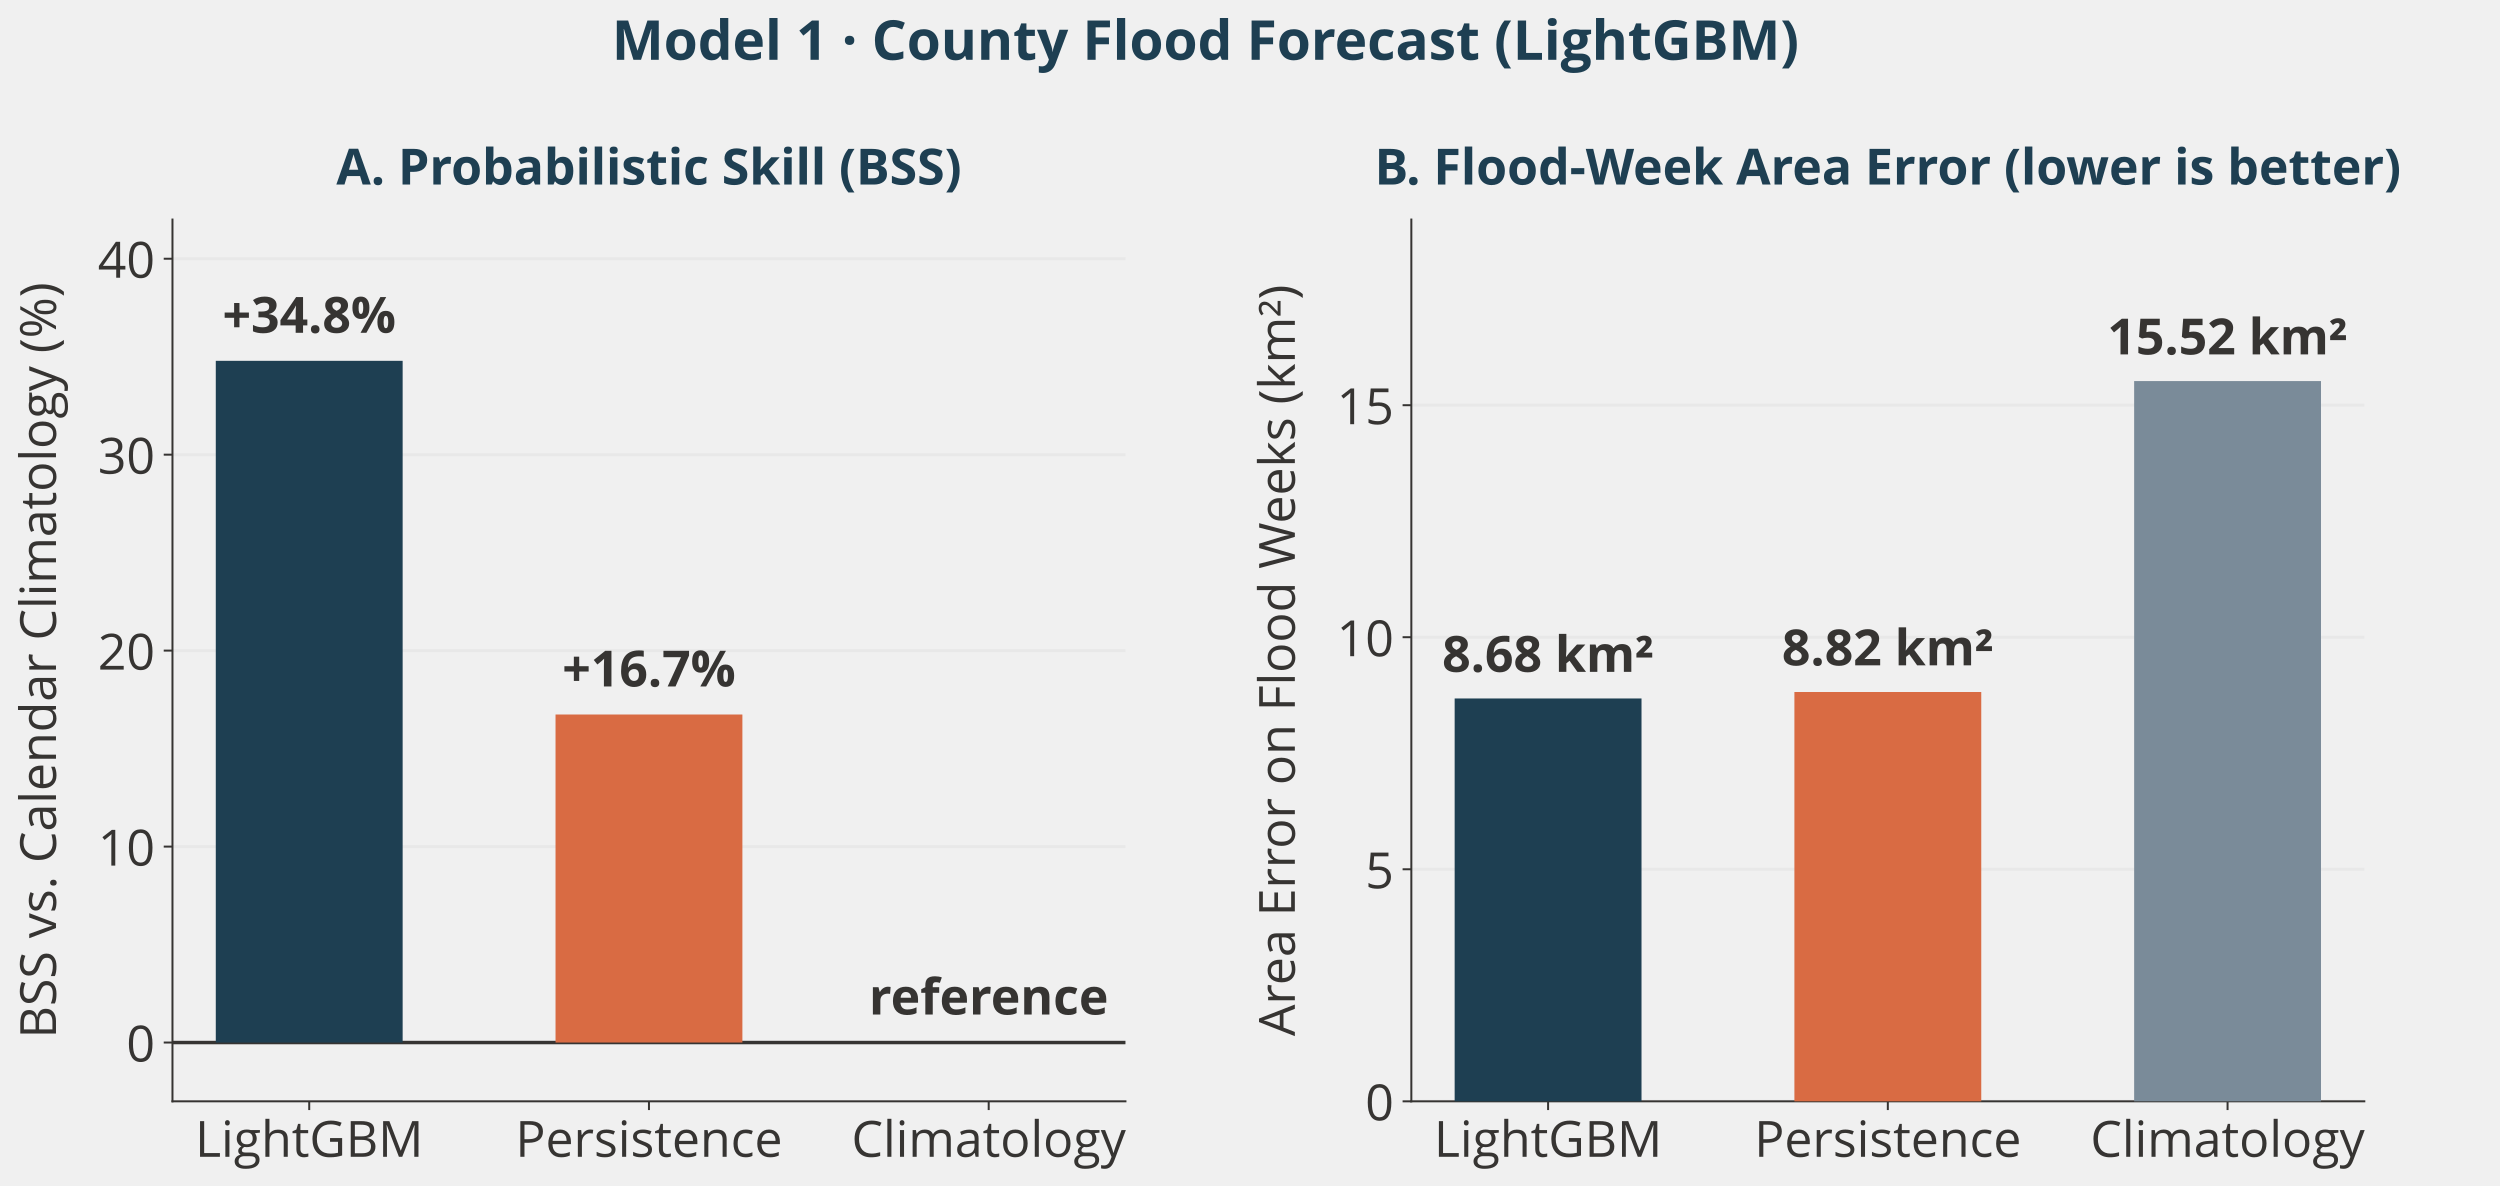
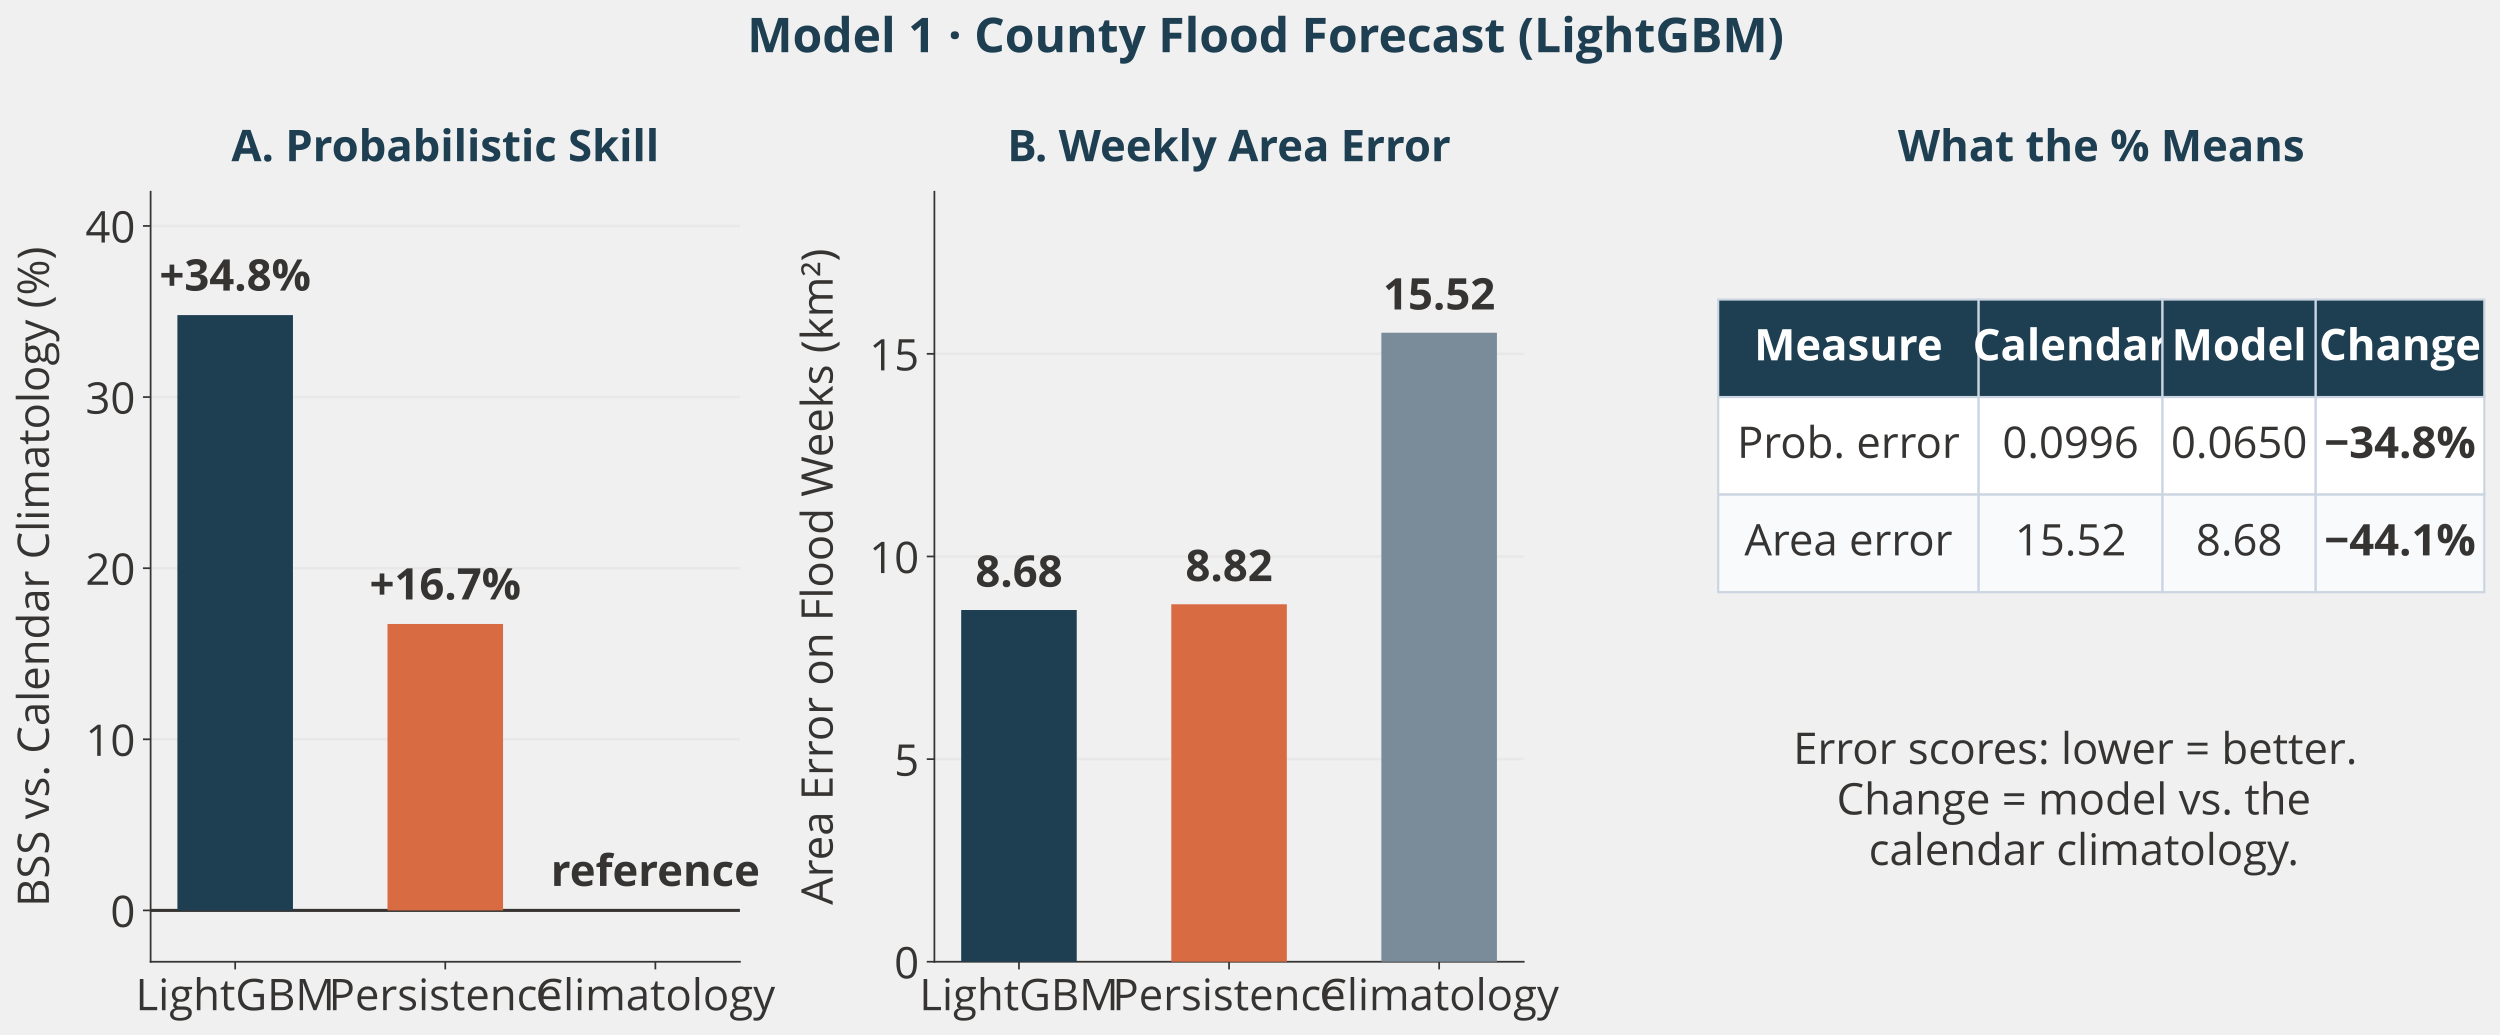
- <svg xmlns="http://www.w3.org/2000/svg" xmlns:xlink="http://www.w3.org/1999/xlink" width="1000.254pt" height="474.196pt" viewBox="0 0 1000.254 474.196" version="1.1">
+ <svg xmlns="http://www.w3.org/2000/svg" xmlns:xlink="http://www.w3.org/1999/xlink" width="1145.406pt" height="474.196pt" viewBox="0 0 1145.406 474.196" version="1.1">
  <defs>
    <style type="text/css">*{stroke-linejoin: round; stroke-linecap: butt}</style>
  </defs>
  <g id="figure_1">
    <g id="patch_1">
-       <path d="M 0 474.196  L 1000.254 474.196  L 1000.254 0  L 0 0  L 0 474.196  z " style="fill: none; opacity: 0" />
+       <path d="M 0 474.196  L 1145.406 474.196  L 1145.406 0  L 0 0  L 0 474.196  z " style="fill: none; opacity: 0" />
    </g>
    <g id="axes_1">
      <g id="patch_2">
-         <path d="M 69.006 440.64  L 450.293 440.64  L 450.293 87.84  L 69.006 87.84  L 69.006 440.64  z " style="fill: none" />
+         <path d="M 69.006 440.64  L 339.006 440.64  L 339.006 87.84  L 69.006 87.84  L 69.006 440.64  z " style="fill: none" />
      </g>
      <g id="matplotlib.axis_1">
        <g id="xtick_1">
          <g id="line2d_1">
            <defs>
-               <path id="m3a72549c46" d="M 0 0  L 0 3.5  " style="stroke: #363432; stroke-width: 0.8" />
+               <path id="m91d1c0419f" d="M 0 0  L 0 3.5  " style="stroke: #363432; stroke-width: 0.8" />
            </defs>
            <g>
-               <use xlink:href="#m3a72549c46" x="123.719" y="440.64" style="fill: #363432; stroke: #363432; stroke-width: 0.8" />
+               <use xlink:href="#m91d1c0419f" x="107.75" y="440.64" style="fill: #363432; stroke: #363432; stroke-width: 0.8" />
            </g>
          </g>
          <g id="text_1">
-             <text style="font-size: 20px; font-family: 'Open Sans', 'DejaVu Sans', 'Arial', sans-serif; text-anchor: middle; fill: #363432" x="123.719" y="462.837" transform="rotate(-0 123.7185 462.8369)">LightGBM</text>
+             <text style="font-size: 20px; font-family: 'Open Sans', 'DejaVu Sans', 'Arial', sans-serif; text-anchor: middle; fill: #363432" x="107.75" y="462.837" transform="rotate(-0 107.7496 462.8369)">LightGBM</text>
          </g>
        </g>
        <g id="xtick_2">
          <g id="line2d_2">
            <g>
-               <use xlink:href="#m3a72549c46" x="259.65" y="440.64" style="fill: #363432; stroke: #363432; stroke-width: 0.8" />
+               <use xlink:href="#m91d1c0419f" x="204.006" y="440.64" style="fill: #363432; stroke: #363432; stroke-width: 0.8" />
            </g>
          </g>
          <g id="text_2">
-             <text style="font-size: 20px; font-family: 'Open Sans', 'DejaVu Sans', 'Arial', sans-serif; text-anchor: middle; fill: #363432" x="259.65" y="462.837" transform="rotate(-0 259.6497 462.8369)">Persistence</text>
+             <text style="font-size: 20px; font-family: 'Open Sans', 'DejaVu Sans', 'Arial', sans-serif; text-anchor: middle; fill: #363432" x="204.006" y="462.837" transform="rotate(-0 204.0062 462.8369)">Persistence</text>
          </g>
        </g>
        <g id="xtick_3">
          <g id="line2d_3">
            <g>
-               <use xlink:href="#m3a72549c46" x="395.581" y="440.64" style="fill: #363432; stroke: #363432; stroke-width: 0.8" />
+               <use xlink:href="#m91d1c0419f" x="300.263" y="440.64" style="fill: #363432; stroke: #363432; stroke-width: 0.8" />
            </g>
          </g>
          <g id="text_3">
-             <text style="font-size: 20px; font-family: 'Open Sans', 'DejaVu Sans', 'Arial', sans-serif; text-anchor: middle; fill: #363432" x="395.581" y="462.837" transform="rotate(-0 395.5809 462.8369)">Climatology</text>
+             <text style="font-size: 20px; font-family: 'Open Sans', 'DejaVu Sans', 'Arial', sans-serif; text-anchor: middle; fill: #363432" x="300.263" y="462.837" transform="rotate(-0 300.2629 462.8369)">Climatology</text>
          </g>
        </g>
      </g>
      <g id="matplotlib.axis_2">
        <g id="ytick_1">
          <g id="line2d_4">
-             <path d="M 69.006 417.12  L 450.293 417.12  " clip-path="url(#pcbf50a4715)" style="fill: none; stroke: #e0e0e0; stroke-opacity: 0.5; stroke-width: 1.2; stroke-linecap: square" />
+             <path d="M 69.006 417.12  L 339.006 417.12  " clip-path="url(#pa9f3f5efcd)" style="fill: none; stroke: #e0e0e0; stroke-opacity: 0.5; stroke-width: 1.2; stroke-linecap: square" />
          </g>
          <g id="line2d_5">
            <defs>
-               <path id="m790b6451d2" d="M 0 0  L -3.5 0  " style="stroke: #363432; stroke-width: 0.8" />
+               <path id="m91d59b9c70" d="M 0 0  L -3.5 0  " style="stroke: #363432; stroke-width: 0.8" />
            </defs>
            <g>
-               <use xlink:href="#m790b6451d2" x="69.006" y="417.12" style="fill: #363432; stroke: #363432; stroke-width: 0.8" />
+               <use xlink:href="#m91d59b9c70" x="69.006" y="417.12" style="fill: #363432; stroke: #363432; stroke-width: 0.8" />
            </g>
          </g>
          <g id="text_4">
            <text style="font-size: 20px; font-family: 'Open Sans', 'DejaVu Sans', 'Arial', sans-serif; text-anchor: end; fill: #363432" x="62.006" y="424.718" transform="rotate(-0 62.00625 424.7184)">0</text>
          </g>
        </g>
        <g id="ytick_2">
          <g id="line2d_6">
-             <path d="M 69.006 338.72  L 450.293 338.72  " clip-path="url(#pcbf50a4715)" style="fill: none; stroke: #e0e0e0; stroke-opacity: 0.5; stroke-width: 1.2; stroke-linecap: square" />
+             <path d="M 69.006 338.72  L 339.006 338.72  " clip-path="url(#pa9f3f5efcd)" style="fill: none; stroke: #e0e0e0; stroke-opacity: 0.5; stroke-width: 1.2; stroke-linecap: square" />
          </g>
          <g id="line2d_7">
            <g>
-               <use xlink:href="#m790b6451d2" x="69.006" y="338.72" style="fill: #363432; stroke: #363432; stroke-width: 0.8" />
+               <use xlink:href="#m91d59b9c70" x="69.006" y="338.72" style="fill: #363432; stroke: #363432; stroke-width: 0.8" />
            </g>
          </g>
          <g id="text_5">
            <text style="font-size: 20px; font-family: 'Open Sans', 'DejaVu Sans', 'Arial', sans-serif; text-anchor: end; fill: #363432" x="62.006" y="346.318" transform="rotate(-0 62.00625 346.3184)">10</text>
          </g>
        </g>
        <g id="ytick_3">
          <g id="line2d_8">
-             <path d="M 69.006 260.32  L 450.293 260.32  " clip-path="url(#pcbf50a4715)" style="fill: none; stroke: #e0e0e0; stroke-opacity: 0.5; stroke-width: 1.2; stroke-linecap: square" />
+             <path d="M 69.006 260.32  L 339.006 260.32  " clip-path="url(#pa9f3f5efcd)" style="fill: none; stroke: #e0e0e0; stroke-opacity: 0.5; stroke-width: 1.2; stroke-linecap: square" />
          </g>
          <g id="line2d_9">
            <g>
-               <use xlink:href="#m790b6451d2" x="69.006" y="260.32" style="fill: #363432; stroke: #363432; stroke-width: 0.8" />
+               <use xlink:href="#m91d59b9c70" x="69.006" y="260.32" style="fill: #363432; stroke: #363432; stroke-width: 0.8" />
            </g>
          </g>
          <g id="text_6">
            <text style="font-size: 20px; font-family: 'Open Sans', 'DejaVu Sans', 'Arial', sans-serif; text-anchor: end; fill: #363432" x="62.006" y="267.918" transform="rotate(-0 62.00625 267.9184)">20</text>
          </g>
        </g>
        <g id="ytick_4">
          <g id="line2d_10">
-             <path d="M 69.006 181.92  L 450.293 181.92  " clip-path="url(#pcbf50a4715)" style="fill: none; stroke: #e0e0e0; stroke-opacity: 0.5; stroke-width: 1.2; stroke-linecap: square" />
+             <path d="M 69.006 181.92  L 339.006 181.92  " clip-path="url(#pa9f3f5efcd)" style="fill: none; stroke: #e0e0e0; stroke-opacity: 0.5; stroke-width: 1.2; stroke-linecap: square" />
          </g>
          <g id="line2d_11">
            <g>
-               <use xlink:href="#m790b6451d2" x="69.006" y="181.92" style="fill: #363432; stroke: #363432; stroke-width: 0.8" />
+               <use xlink:href="#m91d59b9c70" x="69.006" y="181.92" style="fill: #363432; stroke: #363432; stroke-width: 0.8" />
            </g>
          </g>
          <g id="text_7">
            <text style="font-size: 20px; font-family: 'Open Sans', 'DejaVu Sans', 'Arial', sans-serif; text-anchor: end; fill: #363432" x="62.006" y="189.518" transform="rotate(-0 62.00625 189.5184)">30</text>
          </g>
        </g>
        <g id="ytick_5">
          <g id="line2d_12">
-             <path d="M 69.006 103.52  L 450.293 103.52  " clip-path="url(#pcbf50a4715)" style="fill: none; stroke: #e0e0e0; stroke-opacity: 0.5; stroke-width: 1.2; stroke-linecap: square" />
+             <path d="M 69.006 103.52  L 339.006 103.52  " clip-path="url(#pa9f3f5efcd)" style="fill: none; stroke: #e0e0e0; stroke-opacity: 0.5; stroke-width: 1.2; stroke-linecap: square" />
          </g>
          <g id="line2d_13">
            <g>
-               <use xlink:href="#m790b6451d2" x="69.006" y="103.52" style="fill: #363432; stroke: #363432; stroke-width: 0.8" />
+               <use xlink:href="#m91d59b9c70" x="69.006" y="103.52" style="fill: #363432; stroke: #363432; stroke-width: 0.8" />
            </g>
          </g>
          <g id="text_8">
            <text style="font-size: 20px; font-family: 'Open Sans', 'DejaVu Sans', 'Arial', sans-serif; text-anchor: end; fill: #363432" x="62.006" y="111.118" transform="rotate(-0 62.00625 111.1184)">40</text>
          </g>
        </g>
        <g id="text_9">
          <text style="font-size: 20px; font-family: 'Open Sans', 'DejaVu Sans', 'Arial', sans-serif; text-anchor: middle; fill: #363432" x="22.397" y="264.24" transform="rotate(-90 22.39688 264.24)">BSS vs. Calendar Climatology (%)</text>
        </g>
      </g>
      <g id="line2d_14">
-         <path d="M 69.006 417.12  L 450.293 417.12  " clip-path="url(#pcbf50a4715)" style="fill: none; stroke: #363432; stroke-width: 1.4; stroke-linecap: square" />
+         <path d="M 69.006 417.12  L 339.006 417.12  " clip-path="url(#pa9f3f5efcd)" style="fill: none; stroke: #363432; stroke-width: 1.4; stroke-linecap: square" />
      </g>
      <g id="patch_3">
        <path d="M 69.006 440.64  L 69.006 87.84  " style="fill: none; stroke: #363432; stroke-width: 0.8; stroke-linejoin: miter; stroke-linecap: square" />
      </g>
      <g id="patch_4">
-         <path d="M 69.006 440.64  L 450.293 440.64  " style="fill: none; stroke: #363432; stroke-width: 0.8; stroke-linejoin: miter; stroke-linecap: square" />
+         <path d="M 69.006 440.64  L 339.006 440.64  " style="fill: none; stroke: #363432; stroke-width: 0.8; stroke-linejoin: miter; stroke-linecap: square" />
      </g>
      <g id="patch_5">
-         <path d="M 86.337 417.12  L 161.1 417.12  L 161.1 144.366  L 86.337 144.366  z " clip-path="url(#pcbf50a4715)" style="fill: #1e3f52" />
+         <path d="M 81.279 417.12  L 134.22 417.12  L 134.22 144.366  L 81.279 144.366  z " clip-path="url(#pa9f3f5efcd)" style="fill: #1e3f52" />
      </g>
      <g id="patch_6">
-         <path d="M 222.269 417.12  L 297.031 417.12  L 297.031 285.878  L 222.269 285.878  z " clip-path="url(#pcbf50a4715)" style="fill: #d96b43" />
+         <path d="M 177.536 417.12  L 230.477 417.12  L 230.477 285.878  L 177.536 285.878  z " clip-path="url(#pa9f3f5efcd)" style="fill: #d96b43" />
      </g>
      <g id="patch_7">
-         <path d="M 358.2 417.12  L 432.962 417.12  L 432.962 417.12  L 358.2 417.12  z " clip-path="url(#pcbf50a4715)" style="fill: #7a8b99" />
+         <path d="M 273.792 417.12  L 326.734 417.12  L 326.734 417.12  L 273.792 417.12  z " clip-path="url(#pa9f3f5efcd)" style="fill: #7a8b99" />
      </g>
      <g id="text_10">
-         <text style="font-weight: 700; font-size: 20px; font-family: 'Open Sans', 'DejaVu Sans', 'Arial', sans-serif; text-anchor: middle; fill: #363432" x="123.719" y="133.151" transform="rotate(-0 123.7185 133.151)">+34.8%</text>
+         <text style="font-weight: 700; font-size: 20px; font-family: 'Open Sans', 'DejaVu Sans', 'Arial', sans-serif; text-anchor: middle; fill: #363432" x="107.75" y="133.151" transform="rotate(-0 107.7496 133.151)">+34.8%</text>
      </g>
      <g id="text_11">
-         <text style="font-weight: 700; font-size: 20px; font-family: 'Open Sans', 'DejaVu Sans', 'Arial', sans-serif; text-anchor: middle; fill: #363432" x="259.65" y="274.663" transform="rotate(-0 259.6497 274.663)">+16.7%</text>
+         <text style="font-weight: 700; font-size: 20px; font-family: 'Open Sans', 'DejaVu Sans', 'Arial', sans-serif; text-anchor: middle; fill: #363432" x="204.006" y="274.663" transform="rotate(-0 204.0062 274.663)">+16.7%</text>
      </g>
      <g id="text_12">
-         <text style="font-weight: 700; font-size: 20px; font-family: 'Open Sans', 'DejaVu Sans', 'Arial', sans-serif; text-anchor: middle; fill: #363432" x="395.581" y="405.905" transform="rotate(-0 395.5809 405.9046)">reference</text>
+         <text style="font-weight: 700; font-size: 20px; font-family: 'Open Sans', 'DejaVu Sans', 'Arial', sans-serif; text-anchor: middle; fill: #363432" x="300.263" y="405.905" transform="rotate(-0 300.2629 405.9046)">reference</text>
      </g>
      <g id="text_13">
-         <text style="font-weight: 700; font-size: 20px; font-family: 'Open Sans', 'DejaVu Sans', 'Arial', sans-serif; text-anchor: middle; fill: #1e3f52" x="259.65" y="73.84" transform="rotate(-0 259.6497 73.84)">A. Probabilistic Skill (BSS)</text>
+         <text style="font-weight: 700; font-size: 20px; font-family: 'Open Sans', 'DejaVu Sans', 'Arial', sans-serif; text-anchor: middle; fill: #1e3f52" x="204.006" y="73.84" transform="rotate(-0 204.0062 73.84)">A. Probabilistic Skill</text>
      </g>
    </g>
    <g id="axes_2">
      <g id="patch_8">
-         <path d="M 564.679 440.64  L 945.966 440.64  L 945.966 87.84  L 564.679 87.84  L 564.679 440.64  z " style="fill: none" />
+         <path d="M 428.106 440.64  L 698.106 440.64  L 698.106 87.84  L 428.106 87.84  L 428.106 440.64  z " style="fill: none" />
      </g>
      <g id="matplotlib.axis_3">
        <g id="xtick_4">
          <g id="line2d_15">
            <g>
-               <use xlink:href="#m3a72549c46" x="619.392" y="440.64" style="fill: #363432; stroke: #363432; stroke-width: 0.8" />
+               <use xlink:href="#m91d1c0419f" x="466.85" y="440.64" style="fill: #363432; stroke: #363432; stroke-width: 0.8" />
            </g>
          </g>
          <g id="text_14">
-             <text style="font-size: 20px; font-family: 'Open Sans', 'DejaVu Sans', 'Arial', sans-serif; text-anchor: middle; fill: #363432" x="619.392" y="462.837" transform="rotate(-0 619.3916 462.8369)">LightGBM</text>
+             <text style="font-size: 20px; font-family: 'Open Sans', 'DejaVu Sans', 'Arial', sans-serif; text-anchor: middle; fill: #363432" x="466.85" y="462.837" transform="rotate(-0 466.8496 462.8369)">LightGBM</text>
          </g>
        </g>
        <g id="xtick_5">
          <g id="line2d_16">
            <g>
-               <use xlink:href="#m3a72549c46" x="755.323" y="440.64" style="fill: #363432; stroke: #363432; stroke-width: 0.8" />
+               <use xlink:href="#m91d1c0419f" x="563.106" y="440.64" style="fill: #363432; stroke: #363432; stroke-width: 0.8" />
            </g>
          </g>
          <g id="text_15">
-             <text style="font-size: 20px; font-family: 'Open Sans', 'DejaVu Sans', 'Arial', sans-serif; text-anchor: middle; fill: #363432" x="755.323" y="462.837" transform="rotate(-0 755.3228 462.8369)">Persistence</text>
+             <text style="font-size: 20px; font-family: 'Open Sans', 'DejaVu Sans', 'Arial', sans-serif; text-anchor: middle; fill: #363432" x="563.106" y="462.837" transform="rotate(-0 563.1063 462.8369)">Persistence</text>
          </g>
        </g>
        <g id="xtick_6">
          <g id="line2d_17">
            <g>
-               <use xlink:href="#m3a72549c46" x="891.254" y="440.64" style="fill: #363432; stroke: #363432; stroke-width: 0.8" />
+               <use xlink:href="#m91d1c0419f" x="659.363" y="440.64" style="fill: #363432; stroke: #363432; stroke-width: 0.8" />
            </g>
          </g>
          <g id="text_16">
-             <text style="font-size: 20px; font-family: 'Open Sans', 'DejaVu Sans', 'Arial', sans-serif; text-anchor: middle; fill: #363432" x="891.254" y="462.837" transform="rotate(-0 891.254 462.8369)">Climatology</text>
+             <text style="font-size: 20px; font-family: 'Open Sans', 'DejaVu Sans', 'Arial', sans-serif; text-anchor: middle; fill: #363432" x="659.363" y="462.837" transform="rotate(-0 659.3629 462.8369)">Climatology</text>
          </g>
        </g>
      </g>
      <g id="matplotlib.axis_4">
        <g id="ytick_6">
          <g id="line2d_18">
-             <path d="M 564.679 440.64  L 945.966 440.64  " clip-path="url(#p64955ba904)" style="fill: none; stroke: #e0e0e0; stroke-opacity: 0.5; stroke-width: 1.2; stroke-linecap: square" />
+             <path d="M 428.106 440.64  L 698.106 440.64  " clip-path="url(#pc1e1d844f1)" style="fill: none; stroke: #e0e0e0; stroke-opacity: 0.5; stroke-width: 1.2; stroke-linecap: square" />
          </g>
          <g id="line2d_19">
            <g>
-               <use xlink:href="#m790b6451d2" x="564.679" y="440.64" style="fill: #363432; stroke: #363432; stroke-width: 0.8" />
+               <use xlink:href="#m91d59b9c70" x="428.106" y="440.64" style="fill: #363432; stroke: #363432; stroke-width: 0.8" />
            </g>
          </g>
          <g id="text_17">
-             <text style="font-size: 20px; font-family: 'Open Sans', 'DejaVu Sans', 'Arial', sans-serif; text-anchor: end; fill: #363432" x="557.679" y="448.238" transform="rotate(-0 557.6793 448.2384)">0</text>
+             <text style="font-size: 20px; font-family: 'Open Sans', 'DejaVu Sans', 'Arial', sans-serif; text-anchor: end; fill: #363432" x="421.106" y="448.238" transform="rotate(-0 421.1062 448.2384)">0</text>
          </g>
        </g>
        <g id="ytick_7">
          <g id="line2d_20">
-             <path d="M 564.679 347.798  L 945.966 347.798  " clip-path="url(#p64955ba904)" style="fill: none; stroke: #e0e0e0; stroke-opacity: 0.5; stroke-width: 1.2; stroke-linecap: square" />
+             <path d="M 428.106 347.798  L 698.106 347.798  " clip-path="url(#pc1e1d844f1)" style="fill: none; stroke: #e0e0e0; stroke-opacity: 0.5; stroke-width: 1.2; stroke-linecap: square" />
          </g>
          <g id="line2d_21">
            <g>
-               <use xlink:href="#m790b6451d2" x="564.679" y="347.798" style="fill: #363432; stroke: #363432; stroke-width: 0.8" />
+               <use xlink:href="#m91d59b9c70" x="428.106" y="347.798" style="fill: #363432; stroke: #363432; stroke-width: 0.8" />
            </g>
          </g>
          <g id="text_18">
-             <text style="font-size: 20px; font-family: 'Open Sans', 'DejaVu Sans', 'Arial', sans-serif; text-anchor: end; fill: #363432" x="557.679" y="355.396" transform="rotate(-0 557.6793 355.3963)">5</text>
+             <text style="font-size: 20px; font-family: 'Open Sans', 'DejaVu Sans', 'Arial', sans-serif; text-anchor: end; fill: #363432" x="421.106" y="355.396" transform="rotate(-0 421.1062 355.3963)">5</text>
          </g>
        </g>
        <g id="ytick_8">
          <g id="line2d_22">
-             <path d="M 564.679 254.956  L 945.966 254.956  " clip-path="url(#p64955ba904)" style="fill: none; stroke: #e0e0e0; stroke-opacity: 0.5; stroke-width: 1.2; stroke-linecap: square" />
+             <path d="M 428.106 254.956  L 698.106 254.956  " clip-path="url(#pc1e1d844f1)" style="fill: none; stroke: #e0e0e0; stroke-opacity: 0.5; stroke-width: 1.2; stroke-linecap: square" />
          </g>
          <g id="line2d_23">
            <g>
-               <use xlink:href="#m790b6451d2" x="564.679" y="254.956" style="fill: #363432; stroke: #363432; stroke-width: 0.8" />
+               <use xlink:href="#m91d59b9c70" x="428.106" y="254.956" style="fill: #363432; stroke: #363432; stroke-width: 0.8" />
            </g>
          </g>
          <g id="text_19">
-             <text style="font-size: 20px; font-family: 'Open Sans', 'DejaVu Sans', 'Arial', sans-serif; text-anchor: end; fill: #363432" x="557.679" y="262.554" transform="rotate(-0 557.6793 262.5542)">10</text>
+             <text style="font-size: 20px; font-family: 'Open Sans', 'DejaVu Sans', 'Arial', sans-serif; text-anchor: end; fill: #363432" x="421.106" y="262.554" transform="rotate(-0 421.1062 262.5542)">10</text>
          </g>
        </g>
        <g id="ytick_9">
          <g id="line2d_24">
-             <path d="M 564.679 162.114  L 945.966 162.114  " clip-path="url(#p64955ba904)" style="fill: none; stroke: #e0e0e0; stroke-opacity: 0.5; stroke-width: 1.2; stroke-linecap: square" />
+             <path d="M 428.106 162.114  L 698.106 162.114  " clip-path="url(#pc1e1d844f1)" style="fill: none; stroke: #e0e0e0; stroke-opacity: 0.5; stroke-width: 1.2; stroke-linecap: square" />
          </g>
          <g id="line2d_25">
            <g>
-               <use xlink:href="#m790b6451d2" x="564.679" y="162.114" style="fill: #363432; stroke: #363432; stroke-width: 0.8" />
+               <use xlink:href="#m91d59b9c70" x="428.106" y="162.114" style="fill: #363432; stroke: #363432; stroke-width: 0.8" />
            </g>
          </g>
          <g id="text_20">
-             <text style="font-size: 20px; font-family: 'Open Sans', 'DejaVu Sans', 'Arial', sans-serif; text-anchor: end; fill: #363432" x="557.679" y="169.712" transform="rotate(-0 557.6793 169.7121)">15</text>
+             <text style="font-size: 20px; font-family: 'Open Sans', 'DejaVu Sans', 'Arial', sans-serif; text-anchor: end; fill: #363432" x="421.106" y="169.712" transform="rotate(-0 421.1062 169.7121)">15</text>
          </g>
        </g>
        <g id="text_21">
-           <text style="font-size: 20px; font-family: 'Open Sans', 'DejaVu Sans', 'Arial', sans-serif; text-anchor: middle; fill: #363432" x="518.07" y="264.24" transform="rotate(-90 518.0699 264.24)">Area Error on Flood Weeks (km²)</text>
+           <text style="font-size: 20px; font-family: 'Open Sans', 'DejaVu Sans', 'Arial', sans-serif; text-anchor: middle; fill: #363432" x="381.497" y="264.24" transform="rotate(-90 381.4969 264.24)">Area Error on Flood Weeks (km²)</text>
        </g>
      </g>
      <g id="patch_9">
-         <path d="M 564.679 440.64  L 564.679 87.84  " style="fill: none; stroke: #363432; stroke-width: 0.8; stroke-linejoin: miter; stroke-linecap: square" />
+         <path d="M 428.106 440.64  L 428.106 87.84  " style="fill: none; stroke: #363432; stroke-width: 0.8; stroke-linejoin: miter; stroke-linecap: square" />
      </g>
      <g id="patch_10">
-         <path d="M 564.679 440.64  L 945.966 440.64  " style="fill: none; stroke: #363432; stroke-width: 0.8; stroke-linejoin: miter; stroke-linecap: square" />
+         <path d="M 428.106 440.64  L 698.106 440.64  " style="fill: none; stroke: #363432; stroke-width: 0.8; stroke-linejoin: miter; stroke-linecap: square" />
      </g>
      <g id="patch_11">
-         <path d="M 582.011 440.64  L 656.773 440.64  L 656.773 279.466  L 582.011 279.466  z " clip-path="url(#p64955ba904)" style="fill: #1e3f52" />
+         <path d="M 440.379 440.64  L 493.32 440.64  L 493.32 279.466  L 440.379 279.466  z " clip-path="url(#pc1e1d844f1)" style="fill: #1e3f52" />
      </g>
      <g id="patch_12">
-         <path d="M 717.942 440.64  L 792.704 440.64  L 792.704 276.867  L 717.942 276.867  z " clip-path="url(#p64955ba904)" style="fill: #d96b43" />
+         <path d="M 536.636 440.64  L 589.577 440.64  L 589.577 276.867  L 536.636 276.867  z " clip-path="url(#pc1e1d844f1)" style="fill: #d96b43" />
      </g>
      <g id="patch_13">
-         <path d="M 853.873 440.64  L 928.635 440.64  L 928.635 152.458  L 853.873 152.458  z " clip-path="url(#p64955ba904)" style="fill: #7a8b99" />
+         <path d="M 632.892 440.64  L 685.834 440.64  L 685.834 152.458  L 632.892 152.458  z " clip-path="url(#pc1e1d844f1)" style="fill: #7a8b99" />
      </g>
      <g id="text_22">
-         <text style="font-weight: 700; font-size: 20px; font-family: 'Open Sans', 'DejaVu Sans', 'Arial', sans-serif; text-anchor: middle; fill: #363432" x="619.392" y="268.808" transform="rotate(-0 619.3916 268.8078)">8.68 km²</text>
+         <text style="font-weight: 700; font-size: 20px; font-family: 'Open Sans', 'DejaVu Sans', 'Arial', sans-serif; text-anchor: middle; fill: #363432" x="466.85" y="268.808" transform="rotate(-0 466.8496 268.8078)">8.68</text>
      </g>
      <g id="text_23">
-         <text style="font-weight: 700; font-size: 20px; font-family: 'Open Sans', 'DejaVu Sans', 'Arial', sans-serif; text-anchor: middle; fill: #363432" x="755.323" y="266.208" transform="rotate(-0 755.3228 266.2082)">8.82 km²</text>
+         <text style="font-weight: 700; font-size: 20px; font-family: 'Open Sans', 'DejaVu Sans', 'Arial', sans-serif; text-anchor: middle; fill: #363432" x="563.106" y="266.208" transform="rotate(-0 563.1063 266.2082)">8.82</text>
      </g>
      <g id="text_24">
-         <text style="font-weight: 700; font-size: 20px; font-family: 'Open Sans', 'DejaVu Sans', 'Arial', sans-serif; text-anchor: middle; fill: #363432" x="891.254" y="141.8" transform="rotate(-0 891.254 141.7998)">15.52 km²</text>
+         <text style="font-weight: 700; font-size: 20px; font-family: 'Open Sans', 'DejaVu Sans', 'Arial', sans-serif; text-anchor: middle; fill: #363432" x="659.363" y="141.8" transform="rotate(-0 659.3629 141.7998)">15.52</text>
      </g>
      <g id="text_25">
-         <text style="font-weight: 700; font-size: 20px; font-family: 'Open Sans', 'DejaVu Sans', 'Arial', sans-serif; text-anchor: middle; fill: #1e3f52" x="755.323" y="73.84" transform="rotate(-0 755.3228 73.84)">B. Flood-Week Area Error (lower is better)</text>
-       </g>
-     </g>
-     <g id="text_26">
-       <text style="font-weight: 700; font-size: 22px; font-family: 'Open Sans', 'DejaVu Sans', 'Arial', sans-serif; text-anchor: middle; fill: #1e3f52" x="482.286" y="23.917" transform="rotate(-0 482.2862 23.91656)">Model 1 · County Flood Forecast (LightGBM)</text>
+         <text style="font-weight: 700; font-size: 20px; font-family: 'Open Sans', 'DejaVu Sans', 'Arial', sans-serif; text-anchor: middle; fill: #1e3f52" x="563.106" y="73.84" transform="rotate(-0 563.1063 73.84)">B. Weekly Area Error</text>
+       </g>
+     </g>
+     <g id="axes_3">
+       <g id="table_1">
+         <g id="patch_14">
+           <path d="M 787.206 181.92  L 906.546 181.92  L 906.546 137.232  L 787.206 137.232  z " style="fill: #1e3f52; stroke: #cbd5e1; stroke-linejoin: miter" />
+         </g>
+         <g id="text_26">
+           <text style="font-weight: 700; font-size: 20px; font-family: 'Open Sans', 'DejaVu Sans', 'Arial', sans-serif; text-anchor: middle; fill: #ffffff" x="846.876" y="165.095" transform="rotate(-0 846.8763 165.0948)">Measure</text>
+         </g>
+         <g id="patch_15">
+           <path d="M 906.546 181.92  L 990.786 181.92  L 990.786 137.232  L 906.546 137.232  z " style="fill: #1e3f52; stroke: #cbd5e1; stroke-linejoin: miter" />
+         </g>
+         <g id="text_27">
+           <text style="font-weight: 700; font-size: 20px; font-family: 'Open Sans', 'DejaVu Sans', 'Arial', sans-serif; text-anchor: middle; fill: #ffffff" x="948.666" y="165.095" transform="rotate(-0 948.6662 165.0948)">Calendar</text>
+         </g>
+         <g id="patch_16">
+           <path d="M 990.786 181.92  L 1060.986 181.92  L 1060.986 137.232  L 990.786 137.232  z " style="fill: #1e3f52; stroke: #cbd5e1; stroke-linejoin: miter" />
+         </g>
+         <g id="text_28">
+           <text style="font-weight: 700; font-size: 20px; font-family: 'Open Sans', 'DejaVu Sans', 'Arial', sans-serif; text-anchor: middle; fill: #ffffff" x="1025.886" y="165.095" transform="rotate(-0 1025.886 165.0948)">Model</text>
+         </g>
+         <g id="patch_17">
+           <path d="M 1060.986 181.92  L 1138.206 181.92  L 1138.206 137.232  L 1060.986 137.232  z " style="fill: #1e3f52; stroke: #cbd5e1; stroke-linejoin: miter" />
+         </g>
+         <g id="text_29">
+           <text style="font-weight: 700; font-size: 20px; font-family: 'Open Sans', 'DejaVu Sans', 'Arial', sans-serif; text-anchor: middle; fill: #ffffff" x="1099.596" y="165.017" transform="rotate(-0 1099.596 165.0166)">Change</text>
+         </g>
+         <g id="patch_18">
+           <path d="M 787.206 226.608  L 906.546 226.608  L 906.546 181.92  L 787.206 181.92  z " style="fill: #ffffff; stroke: #cbd5e1; stroke-linejoin: miter" />
+         </g>
+         <g id="text_30">
+           <text style="font-size: 20px; font-family: 'Open Sans', 'DejaVu Sans', 'Arial', sans-serif; text-anchor: middle; fill: #363432" x="846.876" y="209.783" transform="rotate(-0 846.8763 209.7827)">Prob. error</text>
+         </g>
+         <g id="patch_19">
+           <path d="M 906.546 226.608  L 990.786 226.608  L 990.786 181.92  L 906.546 181.92  z " style="fill: #ffffff; stroke: #cbd5e1; stroke-linejoin: miter" />
+         </g>
+         <g id="text_31">
+           <text style="font-size: 20px; font-family: 'Open Sans', 'DejaVu Sans', 'Arial', sans-serif; text-anchor: middle; fill: #363432" x="948.666" y="209.783" transform="rotate(-0 948.6662 209.7827)">0.0996</text>
+         </g>
+         <g id="patch_20">
+           <path d="M 990.786 226.608  L 1060.986 226.608  L 1060.986 181.92  L 990.786 181.92  z " style="fill: #ffffff; stroke: #cbd5e1; stroke-linejoin: miter" />
+         </g>
+         <g id="text_32">
+           <text style="font-size: 20px; font-family: 'Open Sans', 'DejaVu Sans', 'Arial', sans-serif; text-anchor: middle; fill: #363432" x="1025.886" y="209.783" transform="rotate(-0 1025.886 209.7827)">0.0650</text>
+         </g>
+         <g id="patch_21">
+           <path d="M 1060.986 226.608  L 1138.206 226.608  L 1138.206 181.92  L 1060.986 181.92  z " style="fill: #ffffff; stroke: #cbd5e1; stroke-linejoin: miter" />
+         </g>
+         <g id="text_33">
+           <text style="font-weight: 700; font-size: 20px; font-family: 'Open Sans', 'DejaVu Sans', 'Arial', sans-serif; text-anchor: middle; fill: #363432" x="1099.596" y="209.783" transform="rotate(-0 1099.596 209.7827)">−34.8%</text>
+         </g>
+         <g id="patch_22">
+           <path d="M 787.206 271.296  L 906.546 271.296  L 906.546 226.608  L 787.206 226.608  z " style="fill: #f8fafc; stroke: #cbd5e1; stroke-linejoin: miter" />
+         </g>
+         <g id="text_34">
+           <text style="font-size: 20px; font-family: 'Open Sans', 'DejaVu Sans', 'Arial', sans-serif; text-anchor: middle; fill: #363432" x="846.876" y="254.471" transform="rotate(-0 846.8763 254.4708)">Area error</text>
+         </g>
+         <g id="patch_23">
+           <path d="M 906.546 271.296  L 990.786 271.296  L 990.786 226.608  L 906.546 226.608  z " style="fill: #f8fafc; stroke: #cbd5e1; stroke-linejoin: miter" />
+         </g>
+         <g id="text_35">
+           <text style="font-size: 20px; font-family: 'Open Sans', 'DejaVu Sans', 'Arial', sans-serif; text-anchor: middle; fill: #363432" x="948.666" y="254.471" transform="rotate(-0 948.6662 254.4708)">15.52</text>
+         </g>
+         <g id="patch_24">
+           <path d="M 990.786 271.296  L 1060.986 271.296  L 1060.986 226.608  L 990.786 226.608  z " style="fill: #f8fafc; stroke: #cbd5e1; stroke-linejoin: miter" />
+         </g>
+         <g id="text_36">
+           <text style="font-size: 20px; font-family: 'Open Sans', 'DejaVu Sans', 'Arial', sans-serif; text-anchor: middle; fill: #363432" x="1025.886" y="254.471" transform="rotate(-0 1025.886 254.4708)">8.68</text>
+         </g>
+         <g id="patch_25">
+           <path d="M 1060.986 271.296  L 1138.206 271.296  L 1138.206 226.608  L 1060.986 226.608  z " style="fill: #f8fafc; stroke: #cbd5e1; stroke-linejoin: miter" />
+         </g>
+         <g id="text_37">
+           <text style="font-weight: 700; font-size: 20px; font-family: 'Open Sans', 'DejaVu Sans', 'Arial', sans-serif; text-anchor: middle; fill: #363432" x="1099.596" y="254.471" transform="rotate(-0 1099.596 254.4708)">−44.1%</text>
+         </g>
+       </g>
+       <g id="text_38">
+         <text style="font-size: 20px; font-family: 'Open Sans', 'DejaVu Sans', 'Arial', sans-serif; fill: #363432" transform="translate(821.5891 349.9969)">Error scores: lower = better.</text>
+         <text style="font-size: 20px; font-family: 'Open Sans', 'DejaVu Sans', 'Arial', sans-serif; fill: #363432" transform="translate(841.4703 373.1523)">Change = model vs. the</text>
+         <text style="font-size: 20px; font-family: 'Open Sans', 'DejaVu Sans', 'Arial', sans-serif; fill: #363432" transform="translate(856.1656 396.3078)">calendar climatology.</text>
+       </g>
+       <g id="text_39">
+         <text style="font-weight: 700; font-size: 20px; font-family: 'Open Sans', 'DejaVu Sans', 'Arial', sans-serif; text-anchor: middle; fill: #1e3f52" x="962.706" y="73.84" transform="rotate(-0 962.7062 73.84)">What the % Means</text>
+       </g>
+     </g>
+     <g id="text_40">
+       <text style="font-weight: 700; font-size: 22px; font-family: 'Open Sans', 'DejaVu Sans', 'Arial', sans-serif; text-anchor: middle; fill: #1e3f52" x="579.846" y="23.917" transform="rotate(-0 579.8463 23.91656)">Model 1 · County Flood Forecast (LightGBM)</text>
    </g>
  </g>
  <defs>
-     <clipPath id="pcbf50a4715">
-       <rect x="69.006" y="87.84" width="381.287" height="352.8" />
+     <clipPath id="pa9f3f5efcd">
+       <rect x="69.006" y="87.84" width="270" height="352.8" />
    </clipPath>
-     <clipPath id="p64955ba904">
-       <rect x="564.679" y="87.84" width="381.287" height="352.8" />
+     <clipPath id="pc1e1d844f1">
+       <rect x="428.106" y="87.84" width="270" height="352.8" />
    </clipPath>
  </defs>
</svg>
